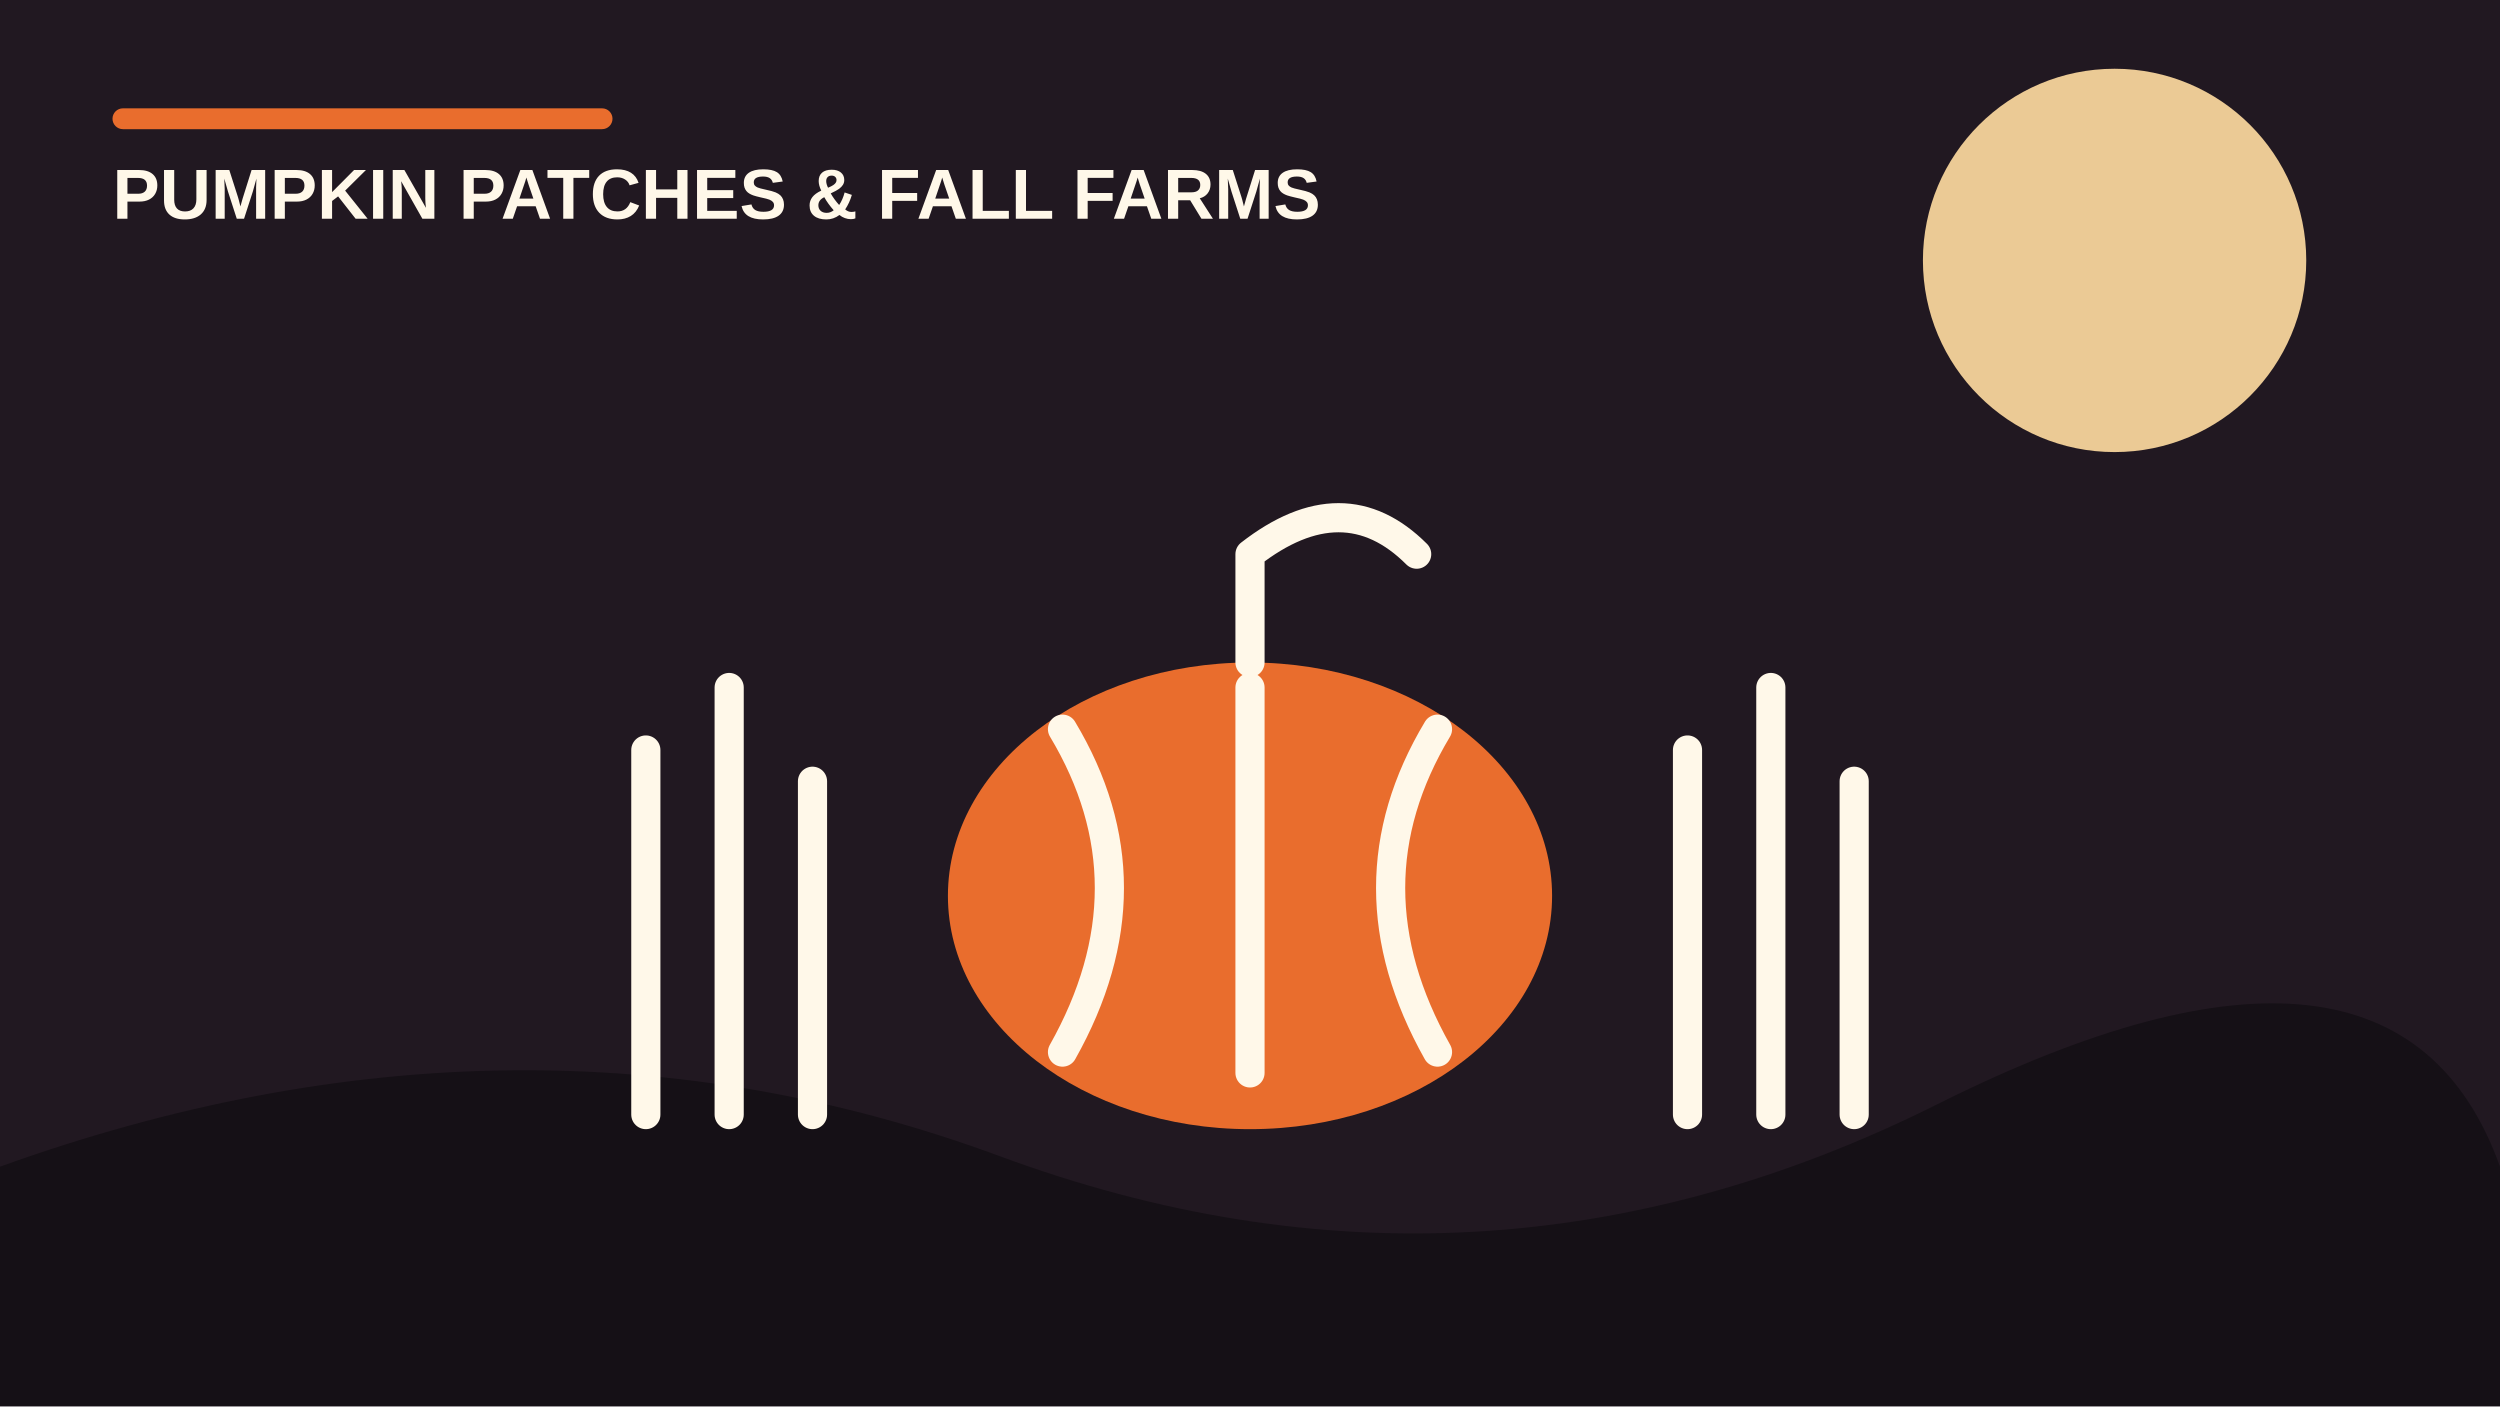
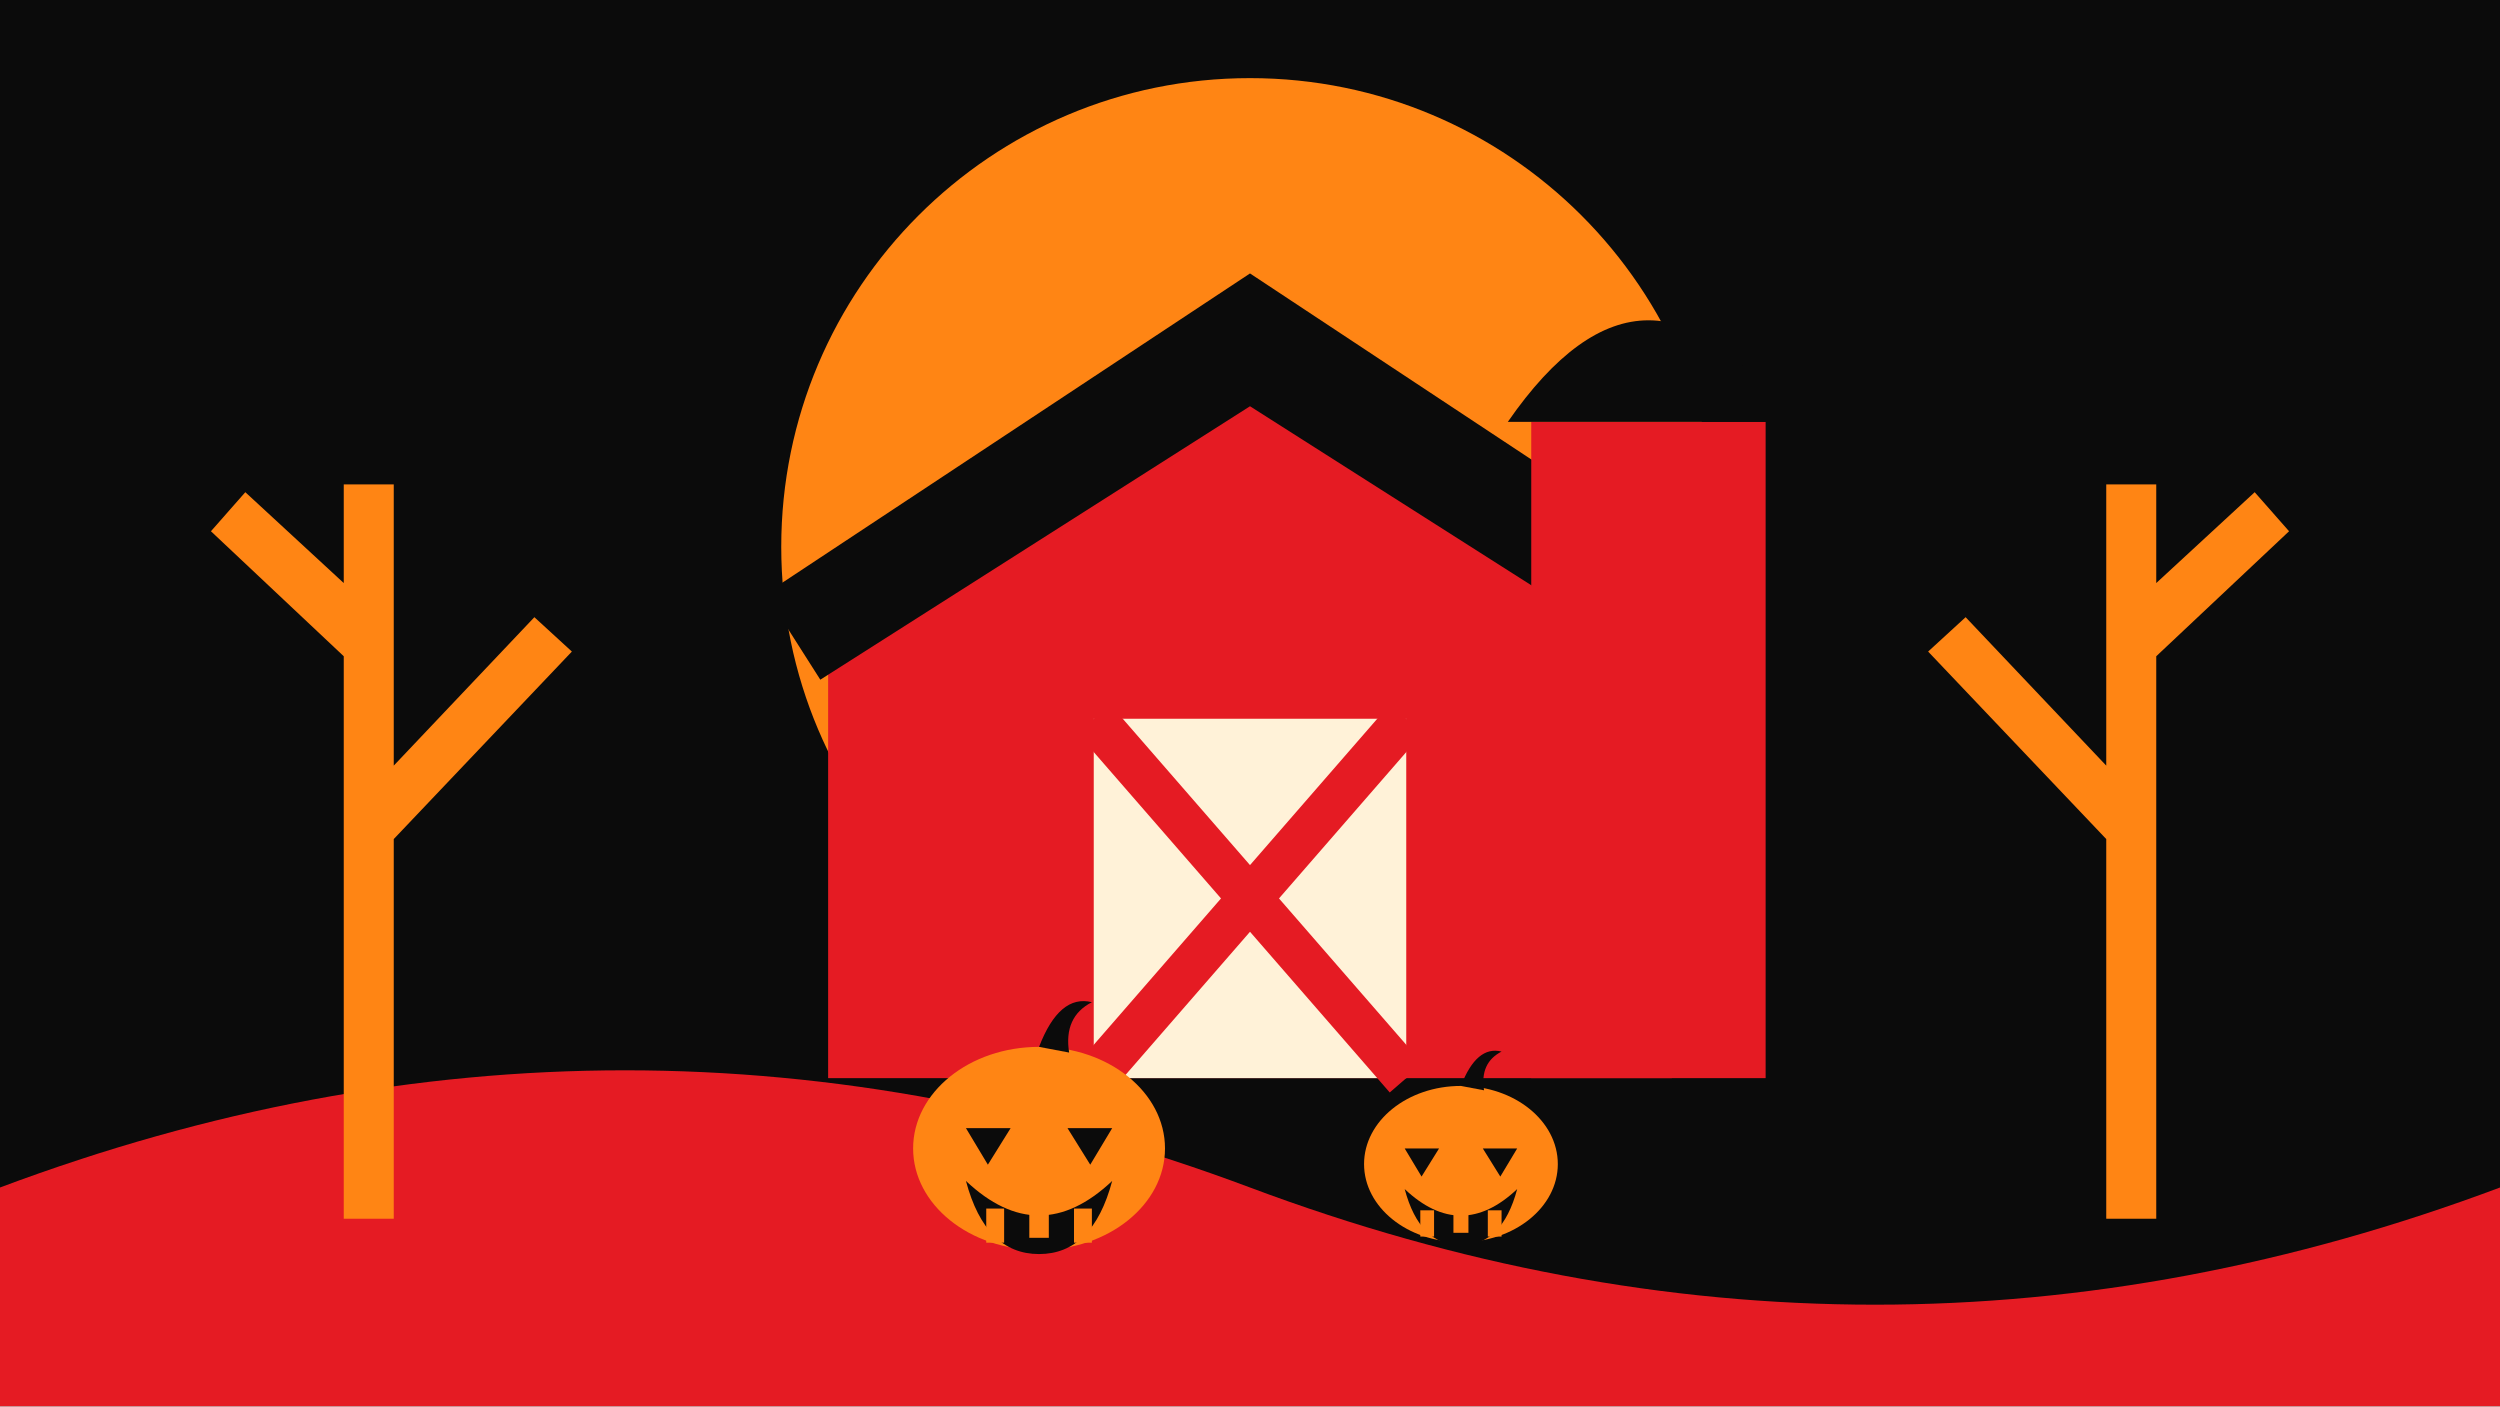
- <svg xmlns="http://www.w3.org/2000/svg" viewBox="0 0 1200 675" role="img" aria-label="Pumpkin patches &amp; fall farms">
-   <rect width="1200" height="675" fill="#211821" />
-   <circle cx="1015" cy="125" r="92" fill="#f5d39a" opacity=".95" />
-   <path d="M0 560 Q250 470 480 555 T930 530 T1200 560 V675 H0Z" fill="#151016" />
-   <g stroke="#fff8e9" stroke-width="14" stroke-linecap="round" stroke-linejoin="round" fill="none">
-     <ellipse cx="600" cy="430" rx="145" ry="112" fill="#e96d2d" stroke="none" />
-     <path d="M600 318v-52M600 266q45-35 80 0" />
-     <path d="M510 350q45 75 0 155M690 350q-45 75 0 155M600 330v185" />
-     <path d="M310 535V360M350 535V330M390 535V375M810 535V360M850 535V330M890 535V375" />
+ <svg xmlns="http://www.w3.org/2000/svg" viewBox="0 0 1600 900" role="img" aria-label="Farms and pumpkin patches">
+   <rect width="1600" height="900" fill="#0b0b0b" />
+   <circle cx="800" cy="350" r="300" fill="#ff8514" />
+   <path d="M530 690V360l270-160 270 160v330Z" fill="#e51b23" />
+   <path d="M490 380 800 175l310 205-35 55-275-175-275 175Z" fill="#0b0b0b" />
+   <rect x="700" y="460" width="200" height="230" fill="#fff2d8" />
+   <path d="M700 460 900 690M900 460 700 690" stroke="#e51b23" stroke-width="28" />
+   <rect x="980" y="270" width="150" height="420" fill="#e51b23" />
+   <path d="M965 270q90-130 180 0Z" fill="#0b0b0b" />
+   <path d="M0 760Q400 610 800 760t800 0v140H0Z" fill="#e51b23" />
+   <g transform="translate(665 735) scale(0.52)">
+     <ellipse cx="0" cy="0" rx="155" ry="125" fill="#ff8514" />
+     <path d="M0-125q25-65 65-55-35 18-28 62Z" fill="#0b0b0b" />
+     <path d="M-90-25h55l-28 45Z" fill="#0b0b0b" />
+     <path d="M90-25H35l28 45Z" fill="#0b0b0b" />
+     <path d="M-90 40q90 85 180 0-24 90-90 90t-90-90Z" fill="#0b0b0b" />
+     <rect x="-12" y="65" width="24" height="45" fill="#ff8514" />
+     <rect x="-65" y="74" width="22" height="42" fill="#ff8514" />
+     <rect x="43" y="74" width="22" height="42" fill="#ff8514" />
  </g>
-   <rect x="54" y="52" width="240" height="10" rx="5" fill="#e96d2d" />
-   <text x="54" y="105" fill="#fff8e9" font-family="Arial, sans-serif" font-size="34" font-weight="700">PUMPKIN PATCHES &amp; FALL FARMS</text>
+   <g transform="translate(935 745) scale(0.4)">
+     <ellipse cx="0" cy="0" rx="155" ry="125" fill="#ff8514" />
+     <path d="M0-125q25-65 65-55-35 18-28 62Z" fill="#0b0b0b" />
+     <path d="M-90-25h55l-28 45Z" fill="#0b0b0b" />
+     <path d="M90-25H35l28 45Z" fill="#0b0b0b" />
+     <path d="M-90 40q90 85 180 0-24 90-90 90t-90-90Z" fill="#0b0b0b" />
+     <rect x="-12" y="65" width="24" height="45" fill="#ff8514" />
+     <rect x="-65" y="74" width="22" height="42" fill="#ff8514" />
+     <rect x="43" y="74" width="22" height="42" fill="#ff8514" />
+   </g>
+   <g fill="#ff8514">
+     <path d="M220 780V310h32v470Zm0-360-85-80 22-25 65 60Zm32 70 90-95 24 22-114 120Z" />
+     <path d="M1380 780V310h-32v470Zm0-360 85-80-22-25-65 60Zm-32 70-90-95-24 22 114 120Z" />
+   </g>
</svg>
